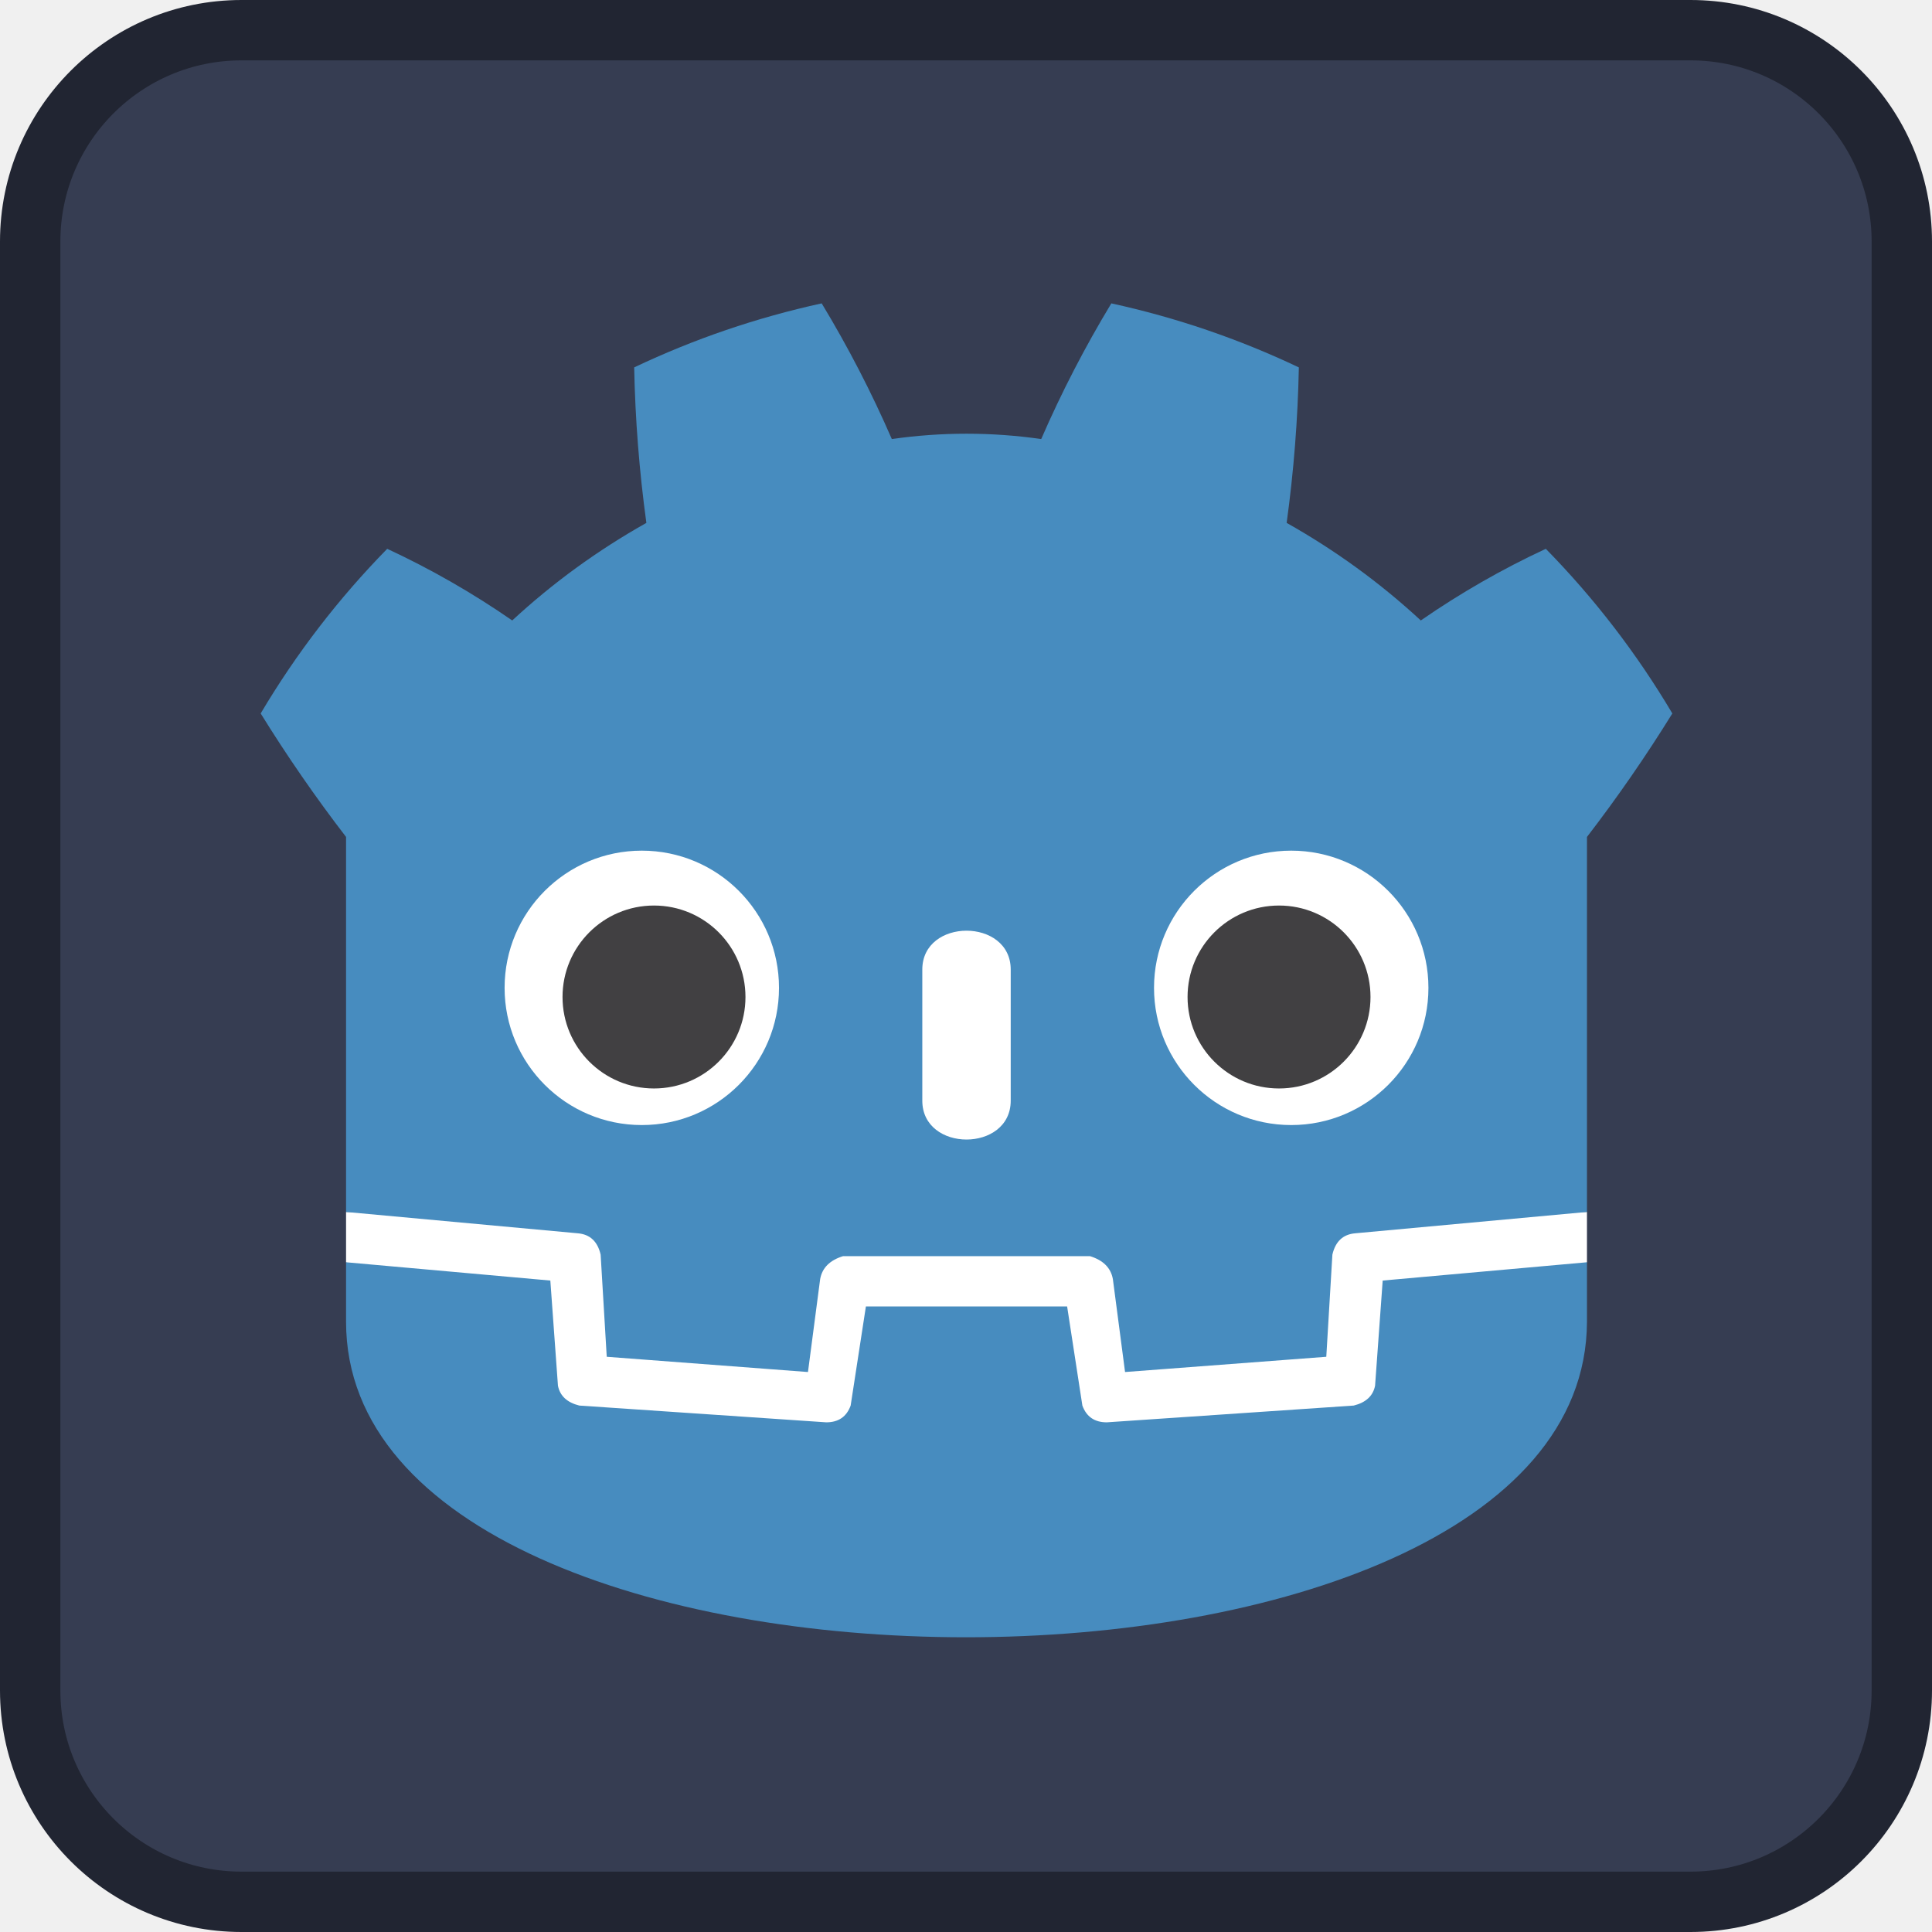
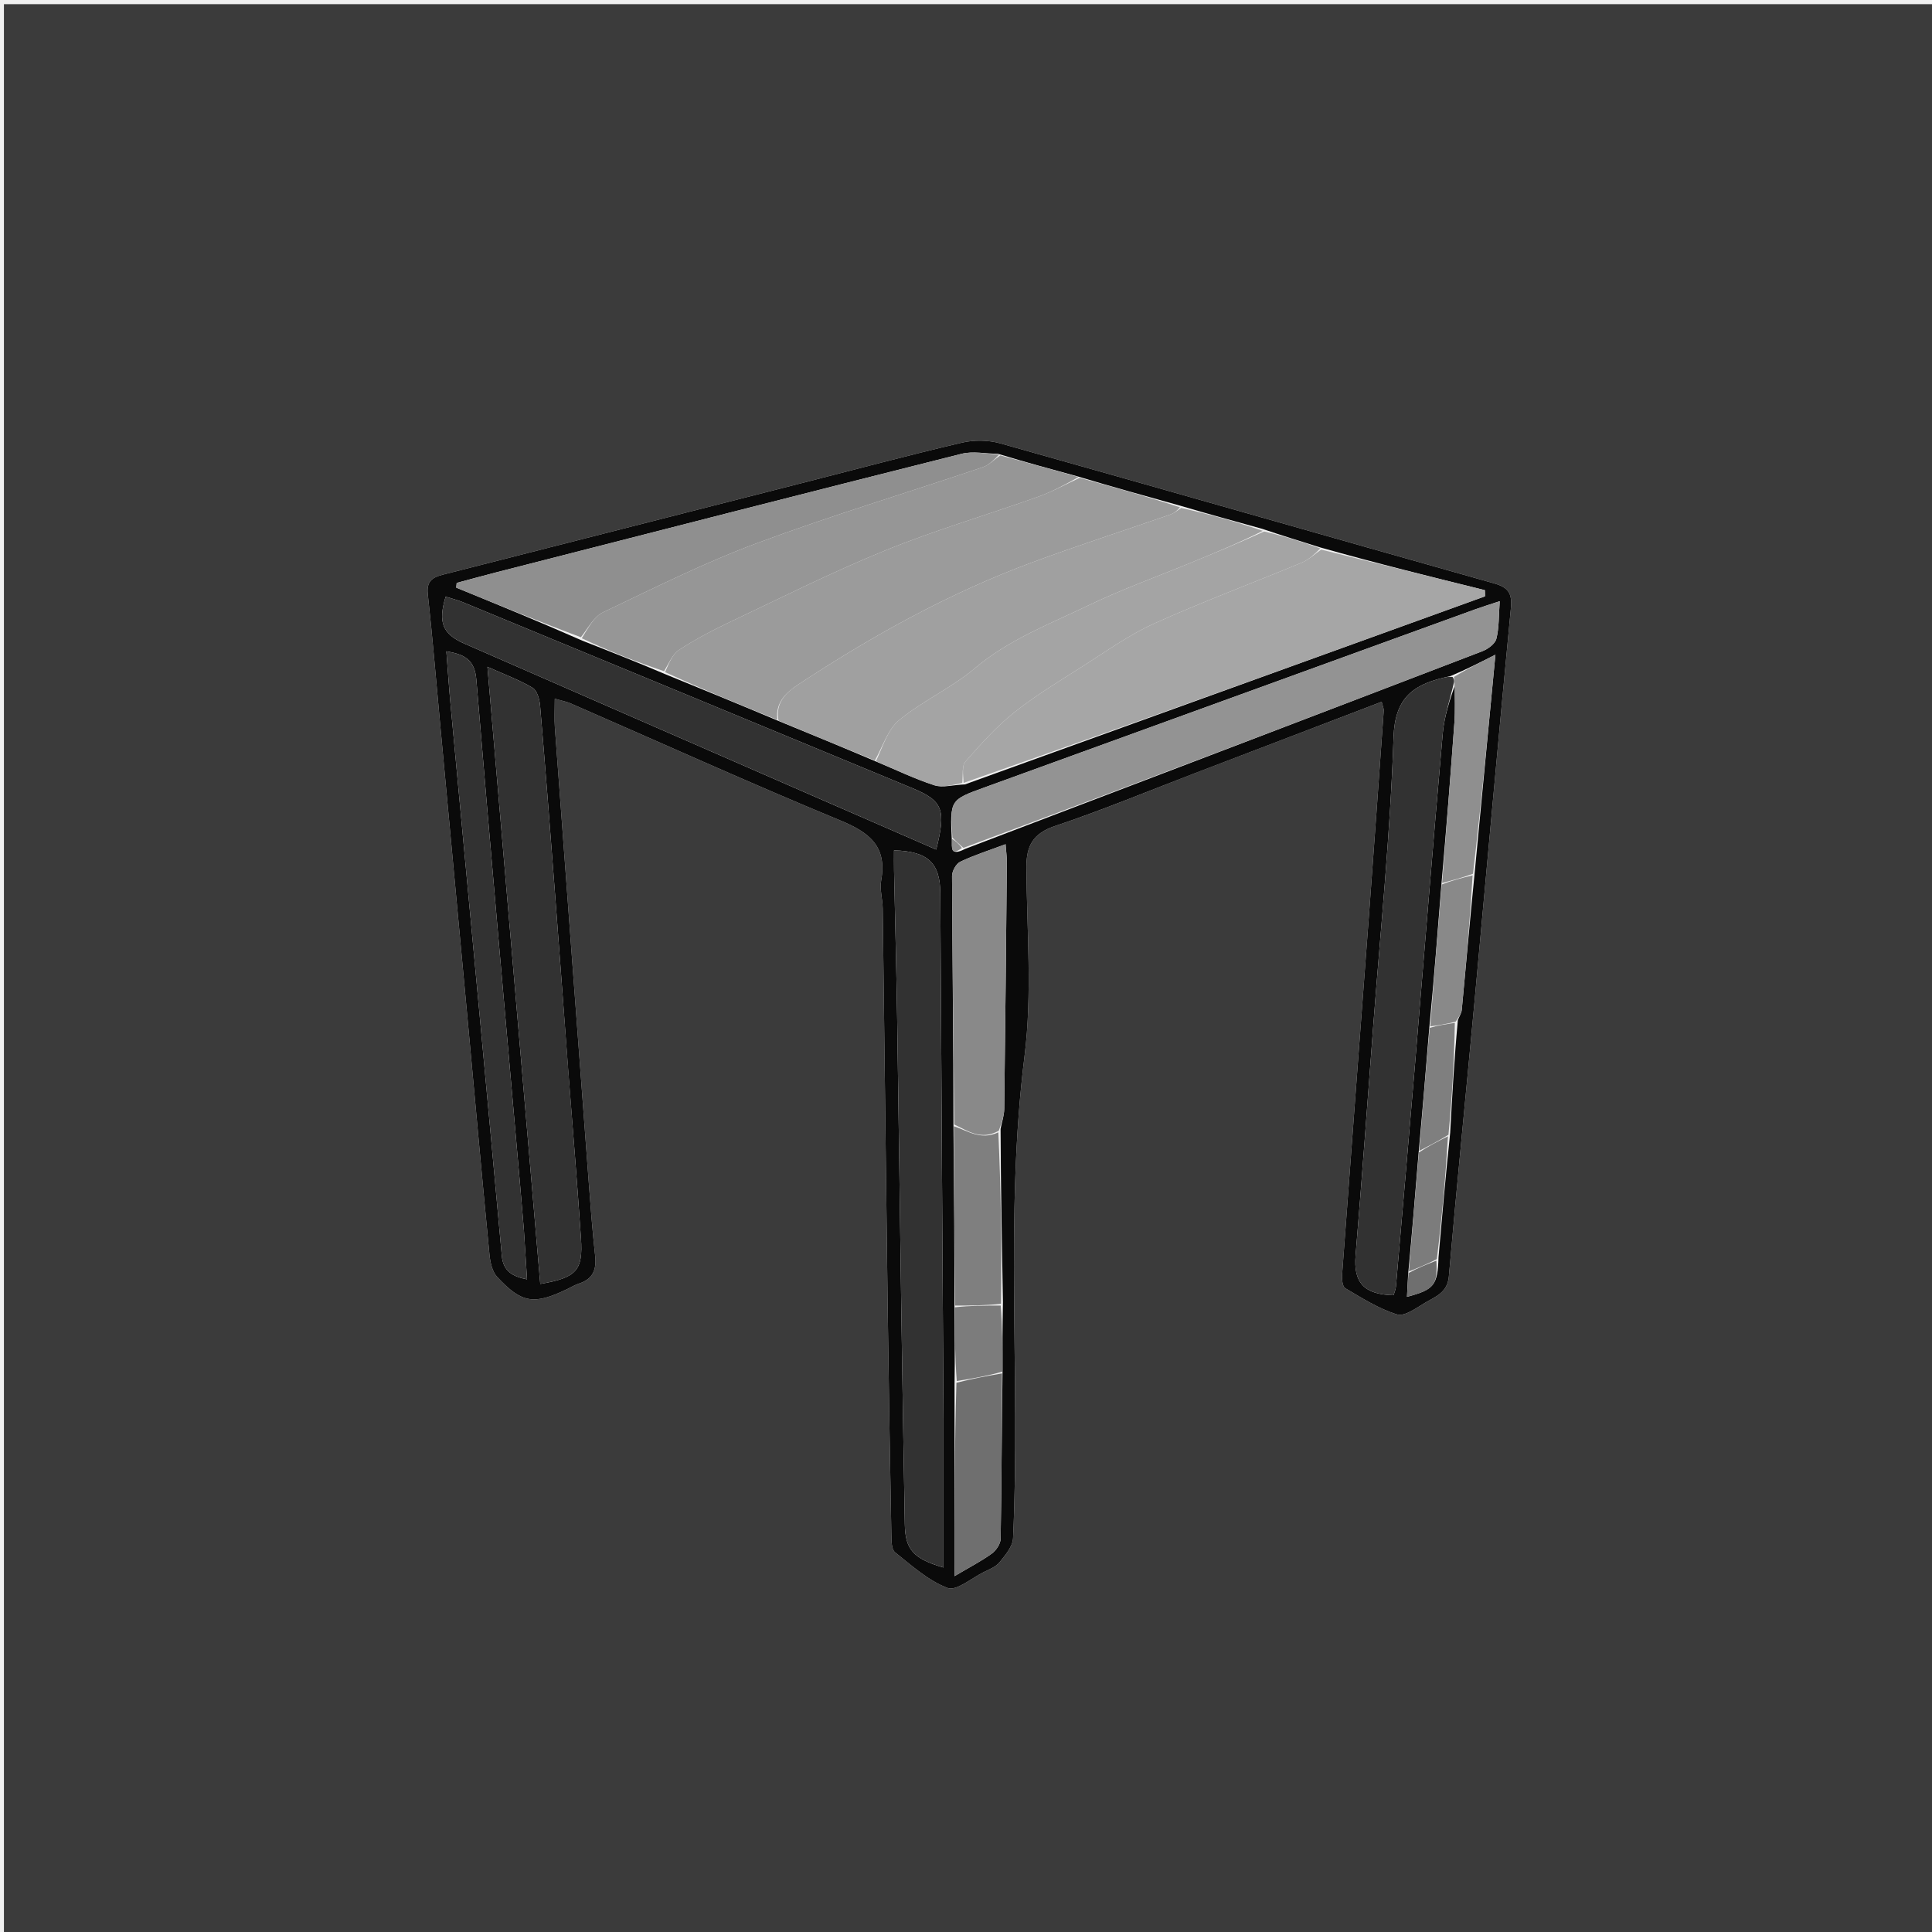
- <svg xmlns="http://www.w3.org/2000/svg" width="128" height="128">
-   <rect width="124" height="124" x="2" y="2" fill="#363d52" stroke="#212532" stroke-width="4" rx="14" />
-   <g fill="#fff" transform="translate(12.322 12.322)scale(.101)">
-     <path d="M105 673v33q407 354 814 0v-33z" />
-     <path fill="#478cbf" d="m105 673 152 14q12 1 15 14l4 67 132 10 8-61q2-11 15-15h162q13 4 15 15l8 61 132-10 4-67q3-13 15-14l152-14V427q30-39 56-81-35-59-83-108-43 20-82 47-40-37-88-64 7-51 8-102-59-28-123-42-26 43-46 89-49-7-98 0-20-46-46-89-64 14-123 42 1 51 8 102-48 27-88 64-39-27-82-47-48 49-83 108 26 42 56 81zm0 33v39c0 276 813 276 814 0v-39l-134 12-5 69q-2 10-14 13l-162 11q-12 0-16-11l-10-65H446l-10 65q-4 11-16 11l-162-11q-12-3-14-13l-5-69z" />
-     <path d="M483 600c0 34 58 34 58 0v-86c0-34-58-34-58 0z" />
-     <circle cx="725" cy="526" r="90" />
-     <circle cx="299" cy="526" r="90" />
-   </g>
-   <g fill="#414042" transform="translate(12.322 12.322)scale(.101)">
-     <circle cx="307" cy="532" r="60" />
-     <circle cx="717" cy="532" r="60" />
-   </g>
+ <svg xmlns="http://www.w3.org/2000/svg" version="1.1" id="Layer_1" x="0px" y="0px" width="100%" viewBox="0 0 512 512" enable-background="new 0 0 512 512" xml:space="preserve">
+   <path fill="#3B3B3B" opacity="1" stroke="none" d=" M344,513   C229.361,513 115.222,513 1.042,513   C1.042,342.403 1.042,171.806 1.042,1.104   C171.555,1.104 342.111,1.104 512.833,1.104   C512.833,171.667 512.833,342.333 512.833,513   C456.806,513 400.653,513 344,513  M317.265,204.66   C333.501,198.457 349.737,192.254 366.155,185.981   C366.494,187.347 366.74,187.825 366.708,188.282   C365.432,206.22 364.162,224.159 362.826,242.093   C360.449,273.974 358.017,305.851 355.674,337.735   C355.583,338.967 355.754,340.951 356.504,341.392   C360.935,343.997 365.39,346.846 370.23,348.334   C372.232,348.949 375.347,346.628 377.705,345.222   C380.43,343.597 383.591,342.572 383.965,338.256   C386.065,314.036 388.503,289.846 390.744,265.638   C393.966,230.82 397.041,195.987 400.401,161.183   C400.791,157.147 399.673,155.651 395.88,154.581   C352.266,142.28 308.713,129.76 265.087,117.498   C261.907,116.604 258.127,116.556 254.908,117.312   C240.637,120.663 226.47,124.456 212.264,128.083   C180.947,136.078 149.63,144.077 118.307,152.051   C115.444,152.78 112.911,153.322 113.365,157.426   C114.61,168.678 115.537,179.965 116.586,191.238   C119.1,218.263 121.621,245.288 124.124,272.314   C125.981,292.377 127.772,312.446 129.72,332.499   C129.918,334.538 130.448,336.998 131.751,338.399   C138.292,345.433 141.504,345.856 150.304,341.633   C151.356,341.129 152.368,340.503 153.468,340.147   C157.139,338.959 158.123,336.456 157.718,332.793   C156.987,326.176 156.49,319.53 155.992,312.889   C152.988,272.873 150.003,232.856 147.049,192.837   C146.874,190.471 147.026,188.081 147.026,185.166   C149.045,185.752 150.176,185.95 151.2,186.396   C175.019,196.786 198.7,207.509 222.709,217.436   C230.438,220.631 235.135,224.306 233.522,233.316   C233.096,235.701 233.9,238.282 233.932,240.776   C234.386,275.925 234.779,311.076 235.24,346.225   C235.505,366.379 235.846,386.533 236.219,406.686   C236.249,408.295 236.226,410.602 237.195,411.378   C241.597,414.9 246.003,418.899 251.123,420.827   C253.455,421.705 257.466,418.227 260.671,416.636   C262.159,415.897 263.903,415.239 264.887,414.023   C266.418,412.131 268.369,409.84 268.472,407.64   C270.465,365.077 266.183,322.413 271.518,279.834   C273.574,263.419 272.117,246.548 272.01,229.887   C271.973,224.179 273.722,220.863 279.619,218.892   C292.089,214.723 304.26,209.657 317.265,204.66  z" />
+   <path fill="#0A0A0A" opacity="1" stroke="none" d=" M316.91,204.81   C304.26,209.657 292.089,214.723 279.619,218.892   C273.722,220.863 271.973,224.179 272.01,229.887   C272.117,246.548 273.574,263.419 271.518,279.834   C266.183,322.413 270.465,365.077 268.472,407.64   C268.369,409.84 266.418,412.131 264.887,414.023   C263.903,415.239 262.159,415.897 260.671,416.636   C257.466,418.227 253.455,421.705 251.123,420.827   C246.003,418.899 241.597,414.9 237.195,411.378   C236.226,410.602 236.249,408.295 236.219,406.686   C235.846,386.533 235.505,366.379 235.24,346.225   C234.779,311.076 234.386,275.925 233.932,240.776   C233.9,238.282 233.096,235.701 233.522,233.316   C235.135,224.306 230.438,220.631 222.709,217.436   C198.7,207.509 175.019,196.786 151.2,186.396   C150.176,185.95 149.045,185.752 147.026,185.166   C147.026,188.081 146.874,190.471 147.049,192.837   C150.003,232.856 152.988,272.873 155.992,312.889   C156.49,319.53 156.987,326.176 157.718,332.793   C158.123,336.456 157.139,338.959 153.468,340.147   C152.368,340.503 151.356,341.129 150.304,341.633   C141.504,345.856 138.292,345.433 131.751,338.399   C130.448,336.998 129.918,334.538 129.72,332.499   C127.772,312.446 125.981,292.377 124.124,272.314   C121.621,245.288 119.1,218.263 116.586,191.238   C115.537,179.965 114.61,168.678 113.365,157.426   C112.911,153.322 115.444,152.78 118.307,152.051   C149.63,144.077 180.947,136.078 212.264,128.083   C226.47,124.456 240.637,120.663 254.908,117.312   C258.127,116.556 261.907,116.604 265.087,117.498   C308.713,129.76 352.266,142.28 395.88,154.581   C399.673,155.651 400.791,157.147 400.401,161.183   C397.041,195.987 393.966,230.82 390.744,265.638   C388.503,289.846 386.065,314.036 383.965,338.256   C383.591,342.572 380.43,343.597 377.705,345.222   C375.347,346.628 372.232,348.949 370.23,348.334   C365.39,346.846 360.935,343.997 356.504,341.392   C355.754,340.951 355.583,338.967 355.674,337.735   C358.017,305.851 360.449,273.974 362.826,242.093   C364.162,224.159 365.432,206.22 366.708,188.282   C366.74,187.825 366.494,187.347 366.155,185.981   C349.737,192.254 333.501,198.457 316.91,204.81  M381.221,333.183   C382.159,322.456 383.098,311.728 384.311,300.214   C384.846,290.473 385.38,280.733 386.353,270.317   C386.709,269.416 387.297,268.537 387.384,267.611   C388.503,255.737 389.55,243.856 390.822,231.107   C392.6,212.408 394.379,193.71 396.301,173.502   C391.762,175.796 388.476,177.456 384.426,179.154   C383.779,179.308 383.132,179.459 382.486,179.615   C374.217,181.617 369.645,185.225 369.309,195.36   C368.458,220.941 365.842,246.463 363.914,272.006   C362.387,292.243 360.914,312.484 359.244,332.709   C358.655,339.854 361.436,343.07 369.308,343.252   C369.514,342.522 369.866,341.756 369.935,340.966   C371.634,321.41 373.334,301.854 374.972,282.293   C377.428,252.952 379.755,223.599 382.353,194.27   C382.756,189.728 384.307,185.288 385.547,181.604   C385.518,184.899 385.668,188.207 385.431,191.487   C384.409,205.659 383.274,219.823 381.953,234.835   C380.979,247.223 380.004,259.61 378.742,272.786   C377.865,283.523 376.989,294.259 375.919,305.836   C375.072,316.208 374.224,326.58 373.163,337.79   C373.066,339.704 372.968,341.618 372.864,343.675   C380.074,341.759 380.999,340.606 381.221,333.183  M252.937,346.92   C253.003,353.273 253.069,359.627 252.965,366.907   C252.965,383.436 252.965,399.964 252.965,417.689   C257.031,415.278 260.094,413.71 262.845,411.712   C263.997,410.876 265.155,409.142 265.179,407.797   C265.435,393.187 265.467,378.574 265.691,363.039   C265.674,357.354 265.656,351.669 265.791,345.059   C265.511,330.038 265.23,315.017 265.162,299.173   C265.499,297.412 266.108,295.655 266.131,293.891   C266.417,272.101 266.624,250.31 266.825,228.519   C266.838,227.113 266.634,225.706 266.489,223.726   C262.127,225.362 258.181,226.61 254.478,228.371   C253.37,228.898 252.295,230.859 252.301,232.159   C252.397,254.11 252.665,276.06 252.677,298.926   C252.821,314.616 252.965,330.306 252.937,346.92  M154.35,169.793   C161.557,172.619 168.765,175.444 176.485,178.744   C186.326,182.756 196.168,186.767 206.622,191.185   C215.029,194.635 223.437,198.085 232.421,201.919   C237.469,204.026 242.423,206.427 247.611,208.102   C249.821,208.816 252.522,208.011 255.737,207.873   C301.676,191.258 347.615,174.644 393.553,158.029   C393.539,157.486 393.525,156.944 393.511,156.402   C379.047,152.816 364.583,149.23 349.709,145.025   C344.857,143.512 340.006,141.999 334.511,140.152   C327.443,138.206 320.376,136.26 312.661,133.983   C303.817,131.532 294.974,129.081 285.506,126.231   C278.698,124.38 271.889,122.528 264.484,120.267   C261.251,120.232 257.844,119.504 254.812,120.267   C213.796,130.585 172.831,141.107 131.856,151.59   C128.237,152.516 124.637,153.515 121.027,154.48   C120.985,154.895 120.943,155.31 120.901,155.725   C131.899,160.234 142.898,164.742 154.35,169.793  M252.242,222.686   C252.319,224.463 251.691,227.075 255.753,224.976   C301.443,207.539 347.14,190.117 392.799,172.597   C394.3,172.021 396.205,170.643 396.549,169.289   C397.299,166.345 397.161,163.174 397.442,159.325   C394.708,160.229 392.833,160.798 390.994,161.465   C347.618,177.201 304.247,192.949 260.874,208.69   C251.757,211.999 251.753,211.99 252.242,222.686  M250.032,375.5   C249.75,329.236 249.462,282.972 249.189,236.707   C249.141,228.72 245.948,225.604 236.927,225.356   C236.927,227.163 236.895,228.96 236.933,230.755   C237.204,243.727 237.553,256.699 237.757,269.672   C238.154,294.961 238.455,320.252 238.83,345.541   C239.118,365.005 239.441,384.469 239.785,403.932   C239.903,410.61 241.98,413.039 250.034,415.411   C250.034,402.276 250.034,389.388 250.032,375.5  M150.604,283.995   C149.419,268.076 148.258,252.154 147.042,236.237   C145.789,219.823 144.527,203.409 143.13,187.006   C142.988,185.342 142.348,182.999 141.152,182.282   C137.703,180.212 133.852,178.813 129.173,176.707   C133.914,232.087 138.542,286.139 143.175,340.256   C152.799,338.603 154.539,336.688 153.965,328.201   C152.989,313.766 151.825,299.345 150.604,283.995  M216.25,211.266   C226.82,215.871 237.39,220.477 248.109,225.147   C250.772,214.523 249.868,212.227 241.801,208.88   C202.101,192.41 162.376,175.997 122.651,159.587   C121.184,158.981 119.621,158.607 118.098,158.124   C116.043,164.935 117.27,168.022 123.044,170.55   C153.868,184.05 184.719,197.491 216.25,211.266  M138.827,325.823   C138.506,322.01 138.196,318.196 137.862,314.384   C133.948,269.633 129.941,224.89 126.235,180.121   C125.801,174.873 123.167,173.406 118.289,172.607   C118.677,177.566 118.979,182.159 119.405,186.739   C121.902,213.577 124.441,240.411 126.942,267.249   C128.98,289.116 131,310.985 132.994,332.856   C133.358,336.854 135.851,338.311 139.669,339.041   C139.396,334.655 139.149,330.699 138.827,325.823  z" />
+   <path fill="#A6A6A6" opacity="1" stroke="none" d=" M350.119,145.644   C364.583,149.23 379.047,152.816 393.511,156.402   C393.525,156.944 393.539,157.486 393.553,158.029   C347.615,174.644 301.676,191.258 255.37,207.472   C255.25,205.285 254.863,202.936 255.859,201.809   C259.896,197.237 264.004,192.593 268.755,188.819   C274.521,184.238 280.896,180.401 287.132,176.437   C293.279,172.529 299.285,168.205 305.879,165.233   C318.731,159.44 331.972,154.513 344.996,149.096   C346.86,148.321 348.419,146.813 350.119,145.644  z" />
+   <path fill="#9B9B9B" opacity="1" stroke="none" d=" M286.13,126.629   C294.974,129.081 303.817,131.532 312.706,134.445   C311.89,135.396 311.08,136.034 310.16,136.353   C297.927,140.599 285.592,144.568 273.452,149.064   C251.445,157.215 231.056,168.562 211.496,181.43   C208.242,183.571 205.437,186.257 206.009,190.779   C196.168,186.767 186.326,182.756 176.248,178.119   C177.298,175.707 178.225,173.369 179.944,172.245   C184.105,169.526 188.535,167.163 193.035,165.031   C206.84,158.492 220.515,151.602 234.647,145.849   C247.86,140.47 261.621,136.45 275.077,131.654   C278.876,130.3 282.452,128.321 286.13,126.629  z" />
+   <path fill="#A0A0A0" opacity="1" stroke="none" d=" M206.315,190.982   C205.437,186.257 208.242,183.571 211.496,181.43   C231.056,168.562 251.445,157.215 273.452,149.064   C285.592,144.568 297.927,140.599 310.16,136.353   C311.08,136.034 311.89,135.396 313.03,134.61   C320.376,136.26 327.443,138.206 334.668,140.679   C328.462,143.826 322.099,146.446 315.736,149.067   C306.553,152.85 297.173,156.223 288.24,160.524   C277.984,165.462 267.282,169.53 258.326,177.107   C252.176,182.31 244.517,185.716 238.281,190.837   C235.251,193.325 233.936,197.903 231.845,201.534   C223.437,198.085 215.029,194.635 206.315,190.982  z" />
+   <path fill="#323232" opacity="1" stroke="none" d=" M250.033,376   C250.034,389.388 250.034,402.276 250.034,415.411   C241.98,413.039 239.903,410.61 239.785,403.932   C239.441,384.469 239.118,365.005 238.83,345.541   C238.455,320.252 238.154,294.961 237.757,269.672   C237.553,256.699 237.204,243.727 236.933,230.755   C236.895,228.96 236.927,227.163 236.927,225.356   C245.948,225.604 249.141,228.72 249.189,236.707   C249.462,282.972 249.75,329.236 250.033,376  z" />
+   <path fill="#323232" opacity="1" stroke="none" d=" M150.672,284.456   C151.825,299.345 152.989,313.766 153.965,328.201   C154.539,336.688 152.799,338.603 143.175,340.256   C138.542,286.139 133.914,232.087 129.173,176.707   C133.852,178.813 137.703,180.212 141.152,182.282   C142.348,182.999 142.988,185.342 143.13,187.006   C144.527,203.409 145.789,219.823 147.042,236.237   C148.258,252.154 149.419,268.076 150.672,284.456  z" />
+   <path fill="#323232" opacity="1" stroke="none" d=" M385.326,180.802   C384.307,185.288 382.756,189.728 382.353,194.27   C379.755,223.599 377.428,252.952 374.972,282.293   C373.334,301.854 371.634,321.41 369.935,340.966   C369.866,341.756 369.514,342.522 369.308,343.252   C361.436,343.07 358.655,339.854 359.244,332.709   C360.914,312.484 362.387,292.243 363.914,272.006   C365.842,246.463 368.458,220.941 369.309,195.36   C369.645,185.225 374.217,181.617 382.486,179.615   C383.132,179.459 383.779,179.308 384.944,179.401   C385.417,180.032 385.372,180.417 385.326,180.802  z" />
+   <path fill="#939393" opacity="1" stroke="none" d=" M252.405,221.983   C251.753,211.99 251.757,211.999 260.874,208.69   C304.247,192.949 347.618,177.201 390.994,161.465   C392.833,160.798 394.708,160.229 397.442,159.325   C397.161,163.174 397.299,166.345 396.549,169.289   C396.205,170.643 394.3,172.021 392.799,172.597   C347.14,190.117 301.443,207.539 255.305,224.7   C254.04,223.611 253.223,222.797 252.405,221.983  z" />
+   <path fill="#969696" opacity="1" stroke="none" d=" M285.818,126.43   C282.452,128.321 278.876,130.3 275.077,131.654   C261.621,136.45 247.86,140.47 234.647,145.849   C220.515,151.602 206.84,158.492 193.035,165.031   C188.535,167.163 184.105,169.526 179.944,172.245   C178.225,173.369 177.298,175.707 175.992,177.881   C168.765,175.444 161.557,172.619 154.172,169.146   C155.903,166.378 157.409,163.412 159.787,162.279   C173.225,155.875 186.593,149.159 200.515,143.976   C220.24,136.633 240.439,130.567 260.393,123.832   C262.115,123.251 263.526,121.75 265.081,120.677   C271.889,122.528 278.698,124.38 285.818,126.43  z" />
+   <path fill="#A4A4A4" opacity="1" stroke="none" d=" M232.133,201.727   C233.936,197.903 235.251,193.325 238.281,190.837   C244.517,185.716 252.176,182.31 258.326,177.107   C267.282,169.53 277.984,165.462 288.24,160.524   C297.173,156.223 306.553,152.85 315.736,149.067   C322.099,146.446 328.462,143.826 334.99,140.846   C340.006,141.999 344.857,143.512 349.914,145.334   C348.419,146.813 346.86,148.321 344.996,149.096   C331.972,154.513 318.731,159.44 305.879,165.233   C299.285,168.205 293.279,172.529 287.132,176.437   C280.896,180.401 274.521,184.238 268.755,188.819   C264.004,192.593 259.896,197.237 255.859,201.809   C254.863,202.936 255.25,205.285 255.001,207.484   C252.522,208.011 249.821,208.816 247.611,208.102   C242.423,206.427 237.469,204.026 232.133,201.727  z" />
+   <path fill="#323232" opacity="1" stroke="none" d=" M215.905,211.109   C184.719,197.491 153.868,184.05 123.044,170.55   C117.27,168.022 116.043,164.935 118.098,158.124   C119.621,158.607 121.184,158.981 122.651,159.587   C162.376,175.997 202.101,192.41 241.801,208.88   C249.868,212.227 250.772,214.523 248.109,225.147   C237.39,220.477 226.82,215.871 215.905,211.109  z" />
+   <path fill="#8F8F8F" opacity="1" stroke="none" d=" M264.783,120.472   C263.526,121.75 262.115,123.251 260.393,123.832   C240.439,130.567 220.24,136.633 200.515,143.976   C186.593,149.159 173.225,155.875 159.787,162.279   C157.409,163.412 155.903,166.378 153.945,168.874   C142.898,164.742 131.899,160.234 120.901,155.725   C120.943,155.31 120.985,154.895 121.027,154.48   C124.637,153.515 128.237,152.516 131.856,151.59   C172.831,141.107 213.796,130.585 254.812,120.267   C257.844,119.504 261.251,120.232 264.783,120.472  z" />
+   <path fill="#323232" opacity="1" stroke="none" d=" M138.865,326.283   C139.149,330.699 139.396,334.655 139.669,339.041   C135.851,338.311 133.358,336.854 132.994,332.856   C131,310.985 128.98,289.116 126.942,267.249   C124.441,240.411 121.902,213.577 119.405,186.739   C118.979,182.159 118.677,177.566 118.289,172.607   C123.167,173.406 125.801,174.873 126.235,180.121   C129.941,224.89 133.948,269.633 137.862,314.384   C138.196,318.196 138.506,322.01 138.865,326.283  z" />
+   <path fill="#898989" opacity="1" stroke="none" d=" M252.896,298.011   C252.665,276.06 252.397,254.11 252.301,232.159   C252.295,230.859 253.37,228.898 254.478,228.371   C258.181,226.61 262.127,225.362 266.489,223.726   C266.634,225.706 266.838,227.113 266.825,228.519   C266.624,250.31 266.417,272.101 266.131,293.891   C266.108,295.655 265.499,297.412 264.678,299.671   C259.885,302.287 256.482,299.673 252.896,298.011  z" />
+   <path fill="#6F6F6F" opacity="1" stroke="none" d=" M265.56,363.962   C265.467,378.574 265.435,393.187 265.179,407.797   C265.155,409.142 263.997,410.876 262.845,411.712   C260.094,413.71 257.031,415.278 252.965,417.689   C252.965,399.964 252.965,383.436 253.461,366.448   C257.825,365.313 261.692,364.638 265.56,363.962  z" />
+   <path fill="#7F7F7F" opacity="1" stroke="none" d=" M252.786,298.469   C256.482,299.673 259.885,302.287 264.571,300.082   C265.23,315.017 265.511,330.038 265.276,345.523   C260.877,345.989 256.993,345.992 253.108,345.996   C252.965,330.306 252.821,314.616 252.786,298.469  z" />
+   <path fill="#8F8F8F" opacity="1" stroke="none" d=" M385.437,181.203   C385.372,180.417 385.417,180.032 385.326,179.382   C388.476,177.456 391.762,175.796 396.301,173.502   C394.379,193.71 392.6,212.408 390.356,231.557   C387.321,232.668 384.75,233.329 382.18,233.99   C383.274,219.823 384.409,205.659 385.431,191.487   C385.668,188.207 385.518,184.899 385.437,181.203  z" />
+   <path fill="#898989" opacity="1" stroke="none" d=" M382.066,234.413   C384.75,233.329 387.321,232.668 390.253,231.992   C389.55,243.856 388.503,255.737 387.384,267.611   C387.297,268.537 386.709,269.416 385.76,270.74   C383.121,271.442 381.075,271.719 379.029,271.997   C380.004,259.61 380.979,247.223 382.066,234.413  z" />
+   <path fill="#7F7F7F" opacity="1" stroke="none" d=" M378.886,272.392   C381.075,271.719 383.121,271.442 385.541,271.078   C385.38,280.733 384.846,290.473 383.858,300.728   C380.974,302.493 378.543,303.745 376.112,304.996   C376.989,294.259 377.865,283.523 378.886,272.392  z" />
+   <path fill="#7C7C7C" opacity="1" stroke="none" d=" M376.016,305.416   C378.543,303.745 380.974,302.493 383.721,301.121   C383.098,311.728 382.159,322.456 380.772,333.68   C378.008,335.102 375.692,336.027 373.376,336.952   C374.224,326.58 375.072,316.208 376.016,305.416  z" />
+   <path fill="#7C7C7C" opacity="1" stroke="none" d=" M253.023,346.458   C256.993,345.992 260.877,345.989 265.2,345.985   C265.656,351.669 265.674,357.354 265.625,363.501   C261.692,364.638 257.825,365.313 253.546,365.985   C253.069,359.627 253.003,353.273 253.023,346.458  z" />
+   <path fill="#6F6F6F" opacity="1" stroke="none" d=" M373.269,337.371   C375.692,336.027 378.008,335.102 380.657,334.088   C380.999,340.606 380.074,341.759 372.864,343.675   C372.968,341.618 373.066,339.704 373.269,337.371  z" />
+   <path fill="#8F8F8F" opacity="1" stroke="none" d=" M252.323,222.334   C253.223,222.797 254.04,223.611 254.931,224.721   C251.691,227.075 252.319,224.463 252.323,222.334  z" />
</svg>
